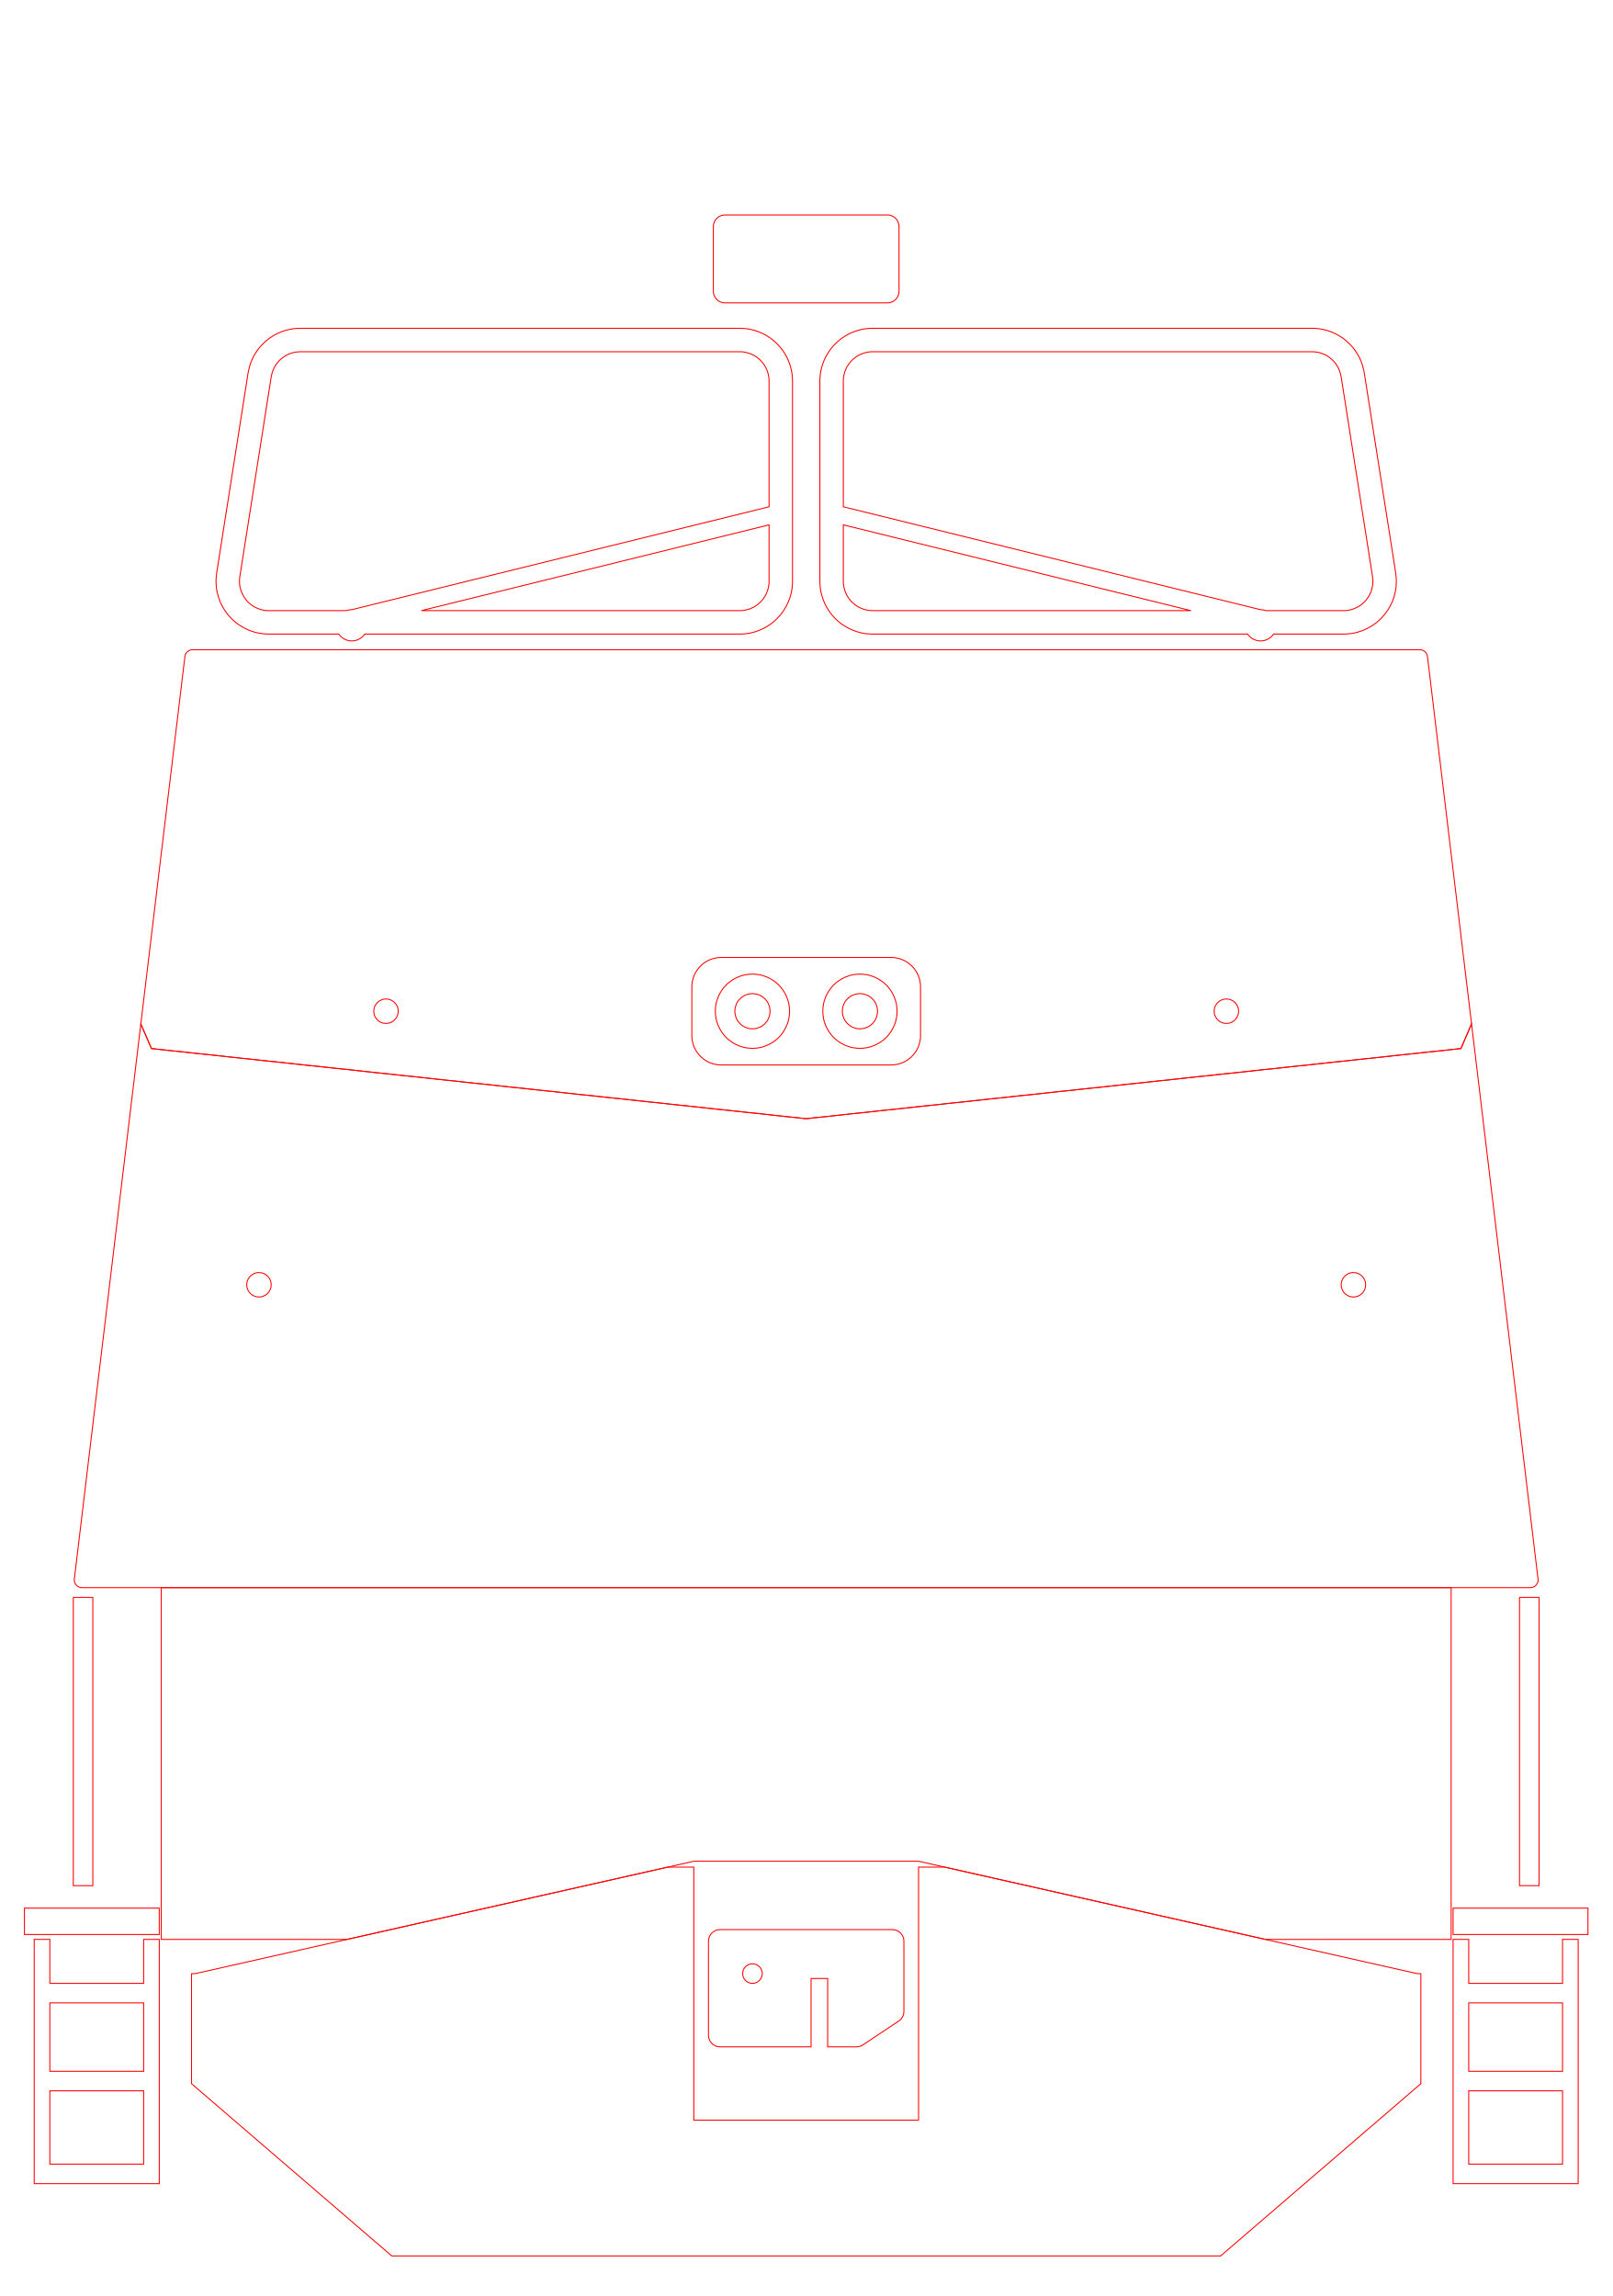
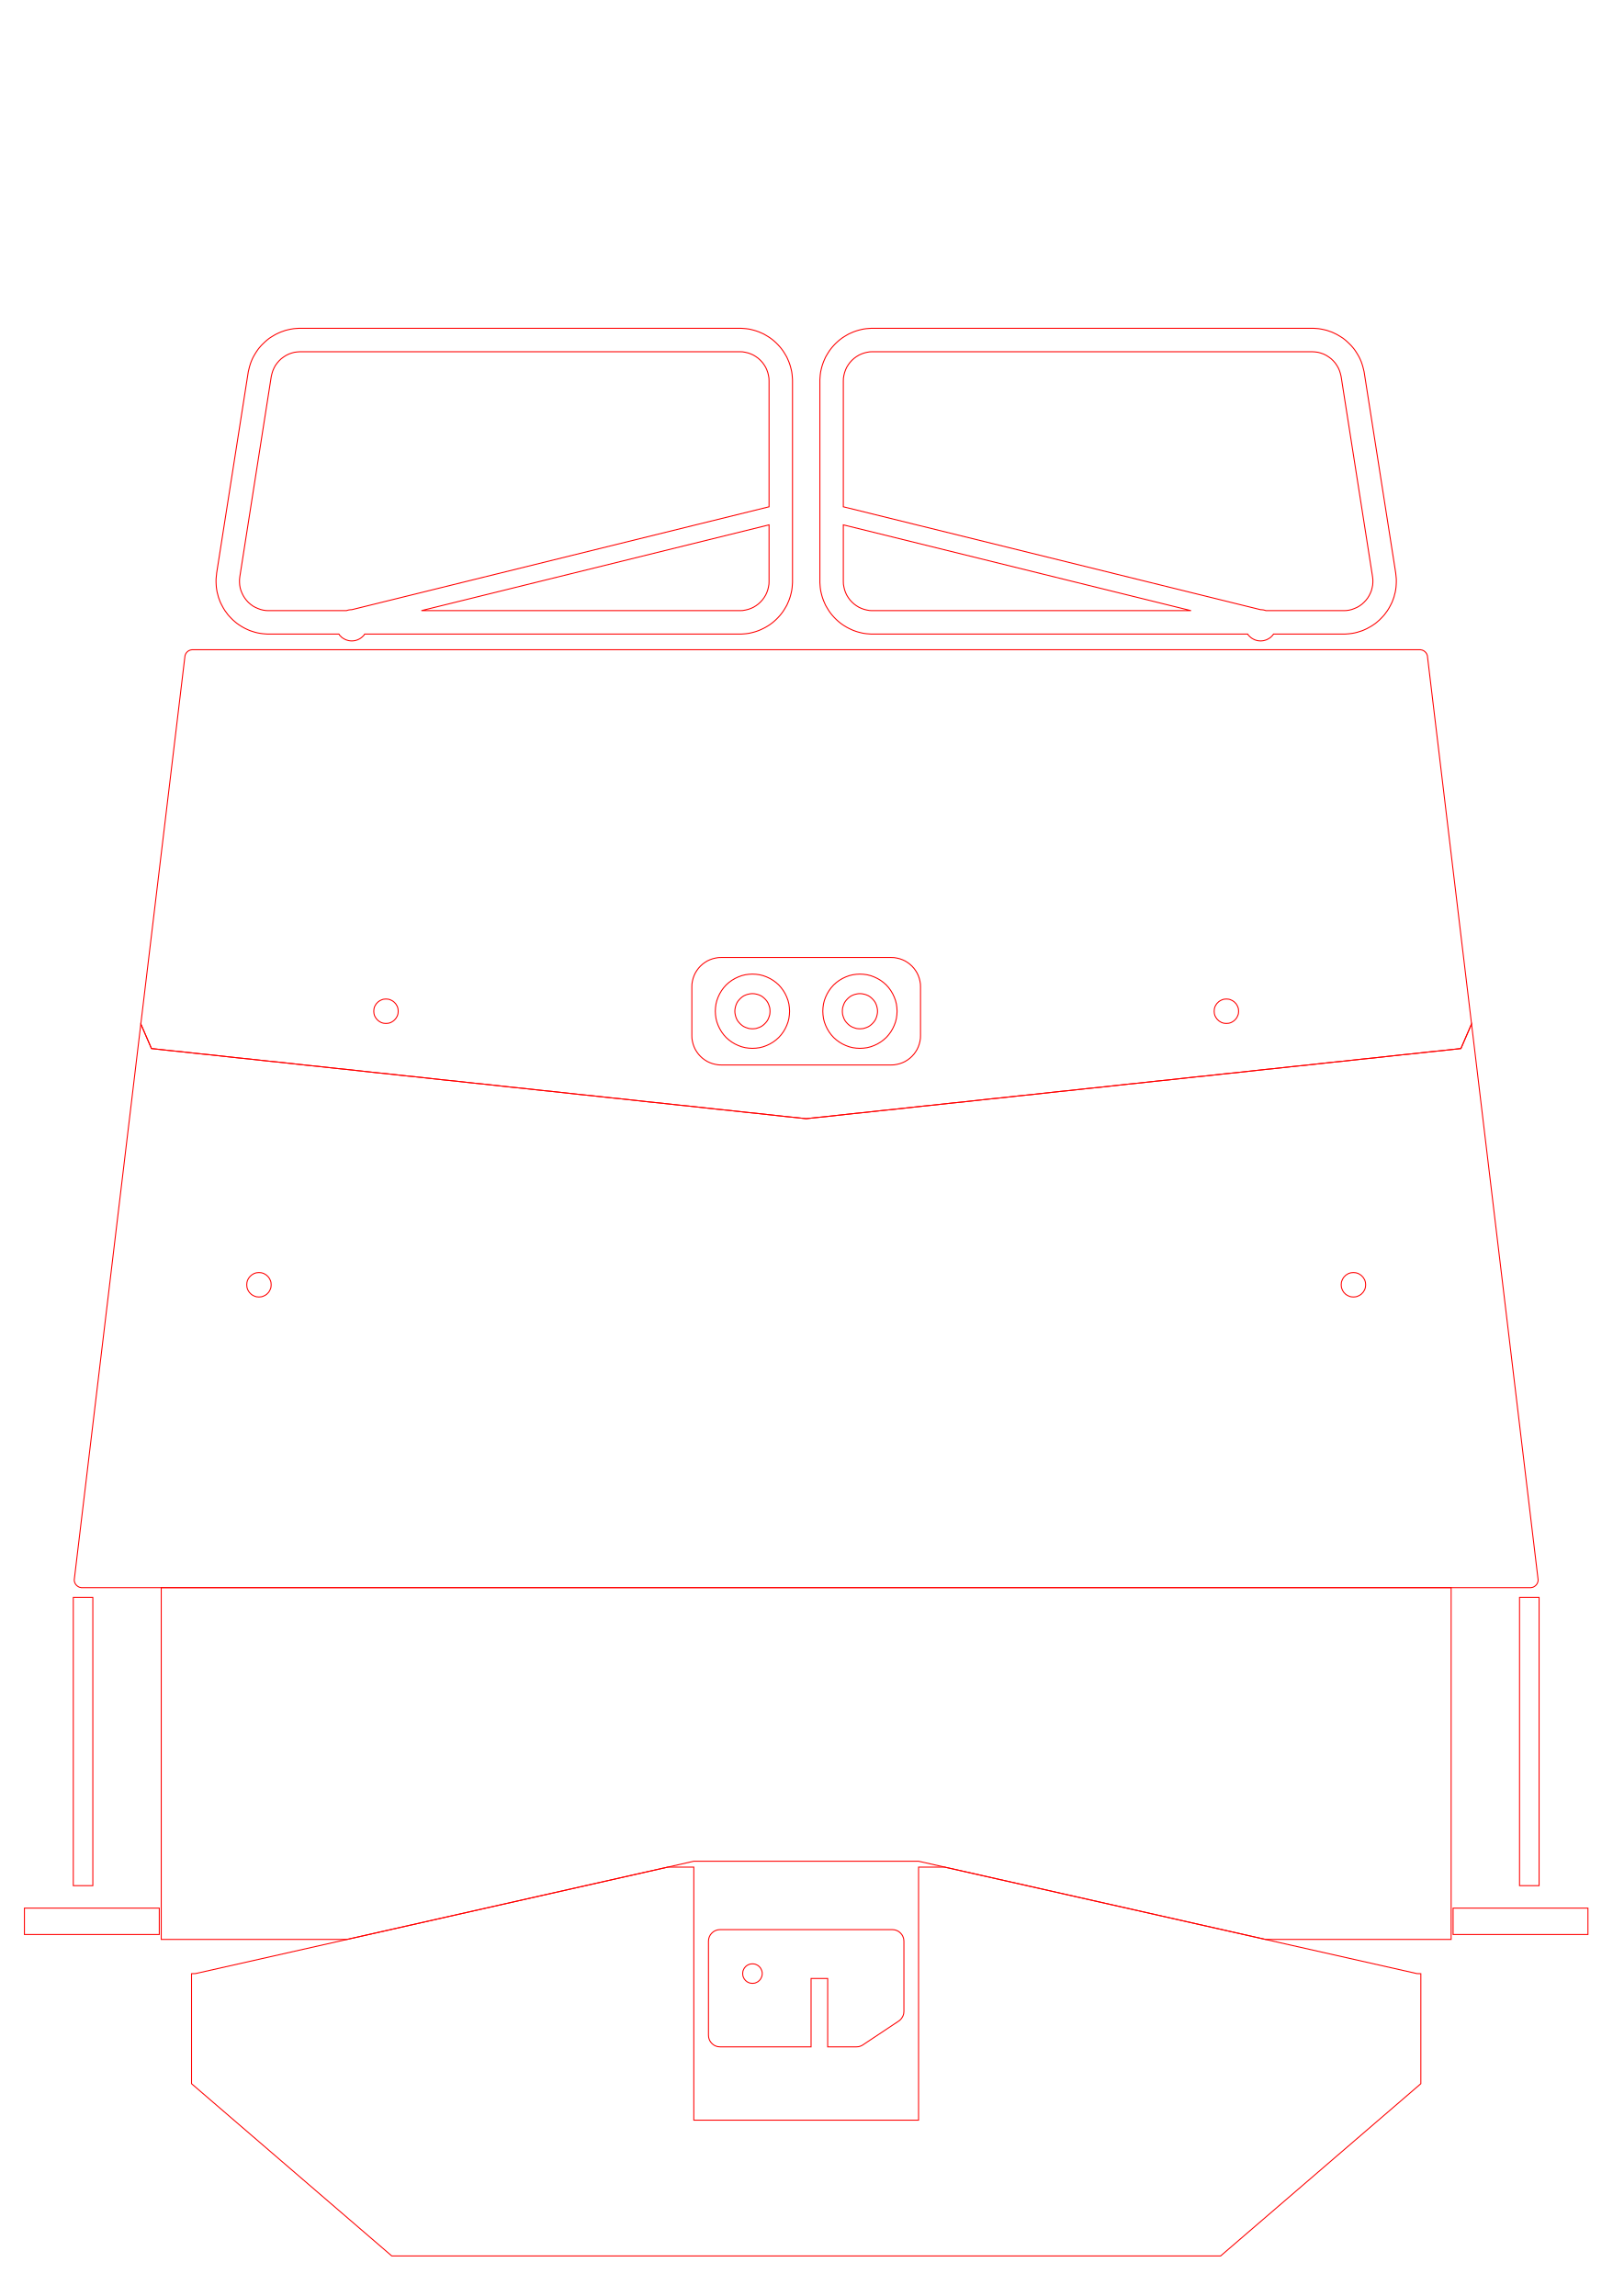
<svg xmlns="http://www.w3.org/2000/svg" width="16.500in" height="23.500in" viewBox="0 0 16.500 23.500">
  <path d="M15.74,16.176 L15.739,16.184 L15.737,16.192 L15.734,16.2 L15.731,16.207 L15.727,16.214 L15.722,16.22 L15.717,16.226 L15.711,16.231 L15.705,16.236 L15.698,16.24 L15.691,16.244 L15.683,16.247 L15.676,16.248 L15.668,16.25 L15.66,16.25 L0.84,16.25 L0.832,16.25 L0.824,16.248 L0.817,16.247 L0.809,16.244 L0.802,16.24 L0.795,16.236 L0.789,16.231 L0.783,16.226 L0.778,16.22 L0.773,16.214 L0.769,16.207 L0.766,16.2 L0.763,16.192 L0.761,16.184 L0.76,16.176 L0.76,16.168 L0.761,16.16 L1.441,10.481 L1.45,10.501 L1.55,10.732 L1.65,10.743 L1.75,10.754 L1.85,10.764 L1.95,10.775 L2.05,10.786 L2.15,10.796 L2.25,10.807 L2.35,10.818 L2.45,10.829 L2.55,10.839 L2.65,10.85 L2.75,10.861 L2.85,10.871 L2.95,10.882 L3.05,10.893 L3.15,10.904 L3.25,10.914 L3.35,10.925 L3.45,10.936 L3.55,10.946 L3.65,10.957 L3.75,10.968 L3.85,10.979 L3.95,10.989 L4.05,11 L4.15,11.011 L4.25,11.021 L4.35,11.032 L4.45,11.043 L4.55,11.054 L4.65,11.064 L4.75,11.075 L4.85,11.086 L4.95,11.096 L5.05,11.107 L5.15,11.118 L5.25,11.129 L5.35,11.139 L5.45,11.15 L5.55,11.161 L5.65,11.171 L5.75,11.182 L5.85,11.193 L5.95,11.204 L6.05,11.214 L6.15,11.225 L6.25,11.236 L6.35,11.246 L6.45,11.257 L6.55,11.268 L6.65,11.279 L6.75,11.289 L6.85,11.3 L6.95,11.311 L7.05,11.321 L7.15,11.332 L7.25,11.343 L7.35,11.354 L7.45,11.364 L7.55,11.375 L7.65,11.386 L7.75,11.396 L7.85,11.407 L7.95,11.418 L8.05,11.429 L8.15,11.439 L8.25,11.45 L8.35,11.439 L8.45,11.429 L8.55,11.418 L8.65,11.407 L8.75,11.396 L8.85,11.386 L8.95,11.375 L9.05,11.364 L9.15,11.354 L9.25,11.343 L9.35,11.332 L9.45,11.321 L9.55,11.311 L9.65,11.3 L9.75,11.289 L9.85,11.279 L9.95,11.268 L10.05,11.257 L10.15,11.246 L10.25,11.236 L10.35,11.225 L10.45,11.214 L10.55,11.204 L10.65,11.193 L10.75,11.182 L10.85,11.171 L10.95,11.161 L11.05,11.15 L11.15,11.139 L11.25,11.129 L11.35,11.118 L11.45,11.107 L11.55,11.096 L11.65,11.086 L11.75,11.075 L11.85,11.064 L11.95,11.054 L12.05,11.043 L12.15,11.032 L12.25,11.021 L12.35,11.011 L12.45,11 L12.55,10.989 L12.65,10.979 L12.75,10.968 L12.85,10.957 L12.95,10.946 L13.05,10.936 L13.15,10.925 L13.25,10.914 L13.35,10.904 L13.45,10.893 L13.55,10.882 L13.65,10.871 L13.75,10.861 L13.85,10.85 L13.95,10.839 L14.05,10.829 L14.15,10.818 L14.25,10.807 L14.35,10.796 L14.45,10.786 L14.55,10.775 L14.65,10.764 L14.75,10.754 L14.85,10.743 L14.95,10.732 L15.05,10.501 L15.059,10.481 L15.739,16.16 L15.74,16.168 Z M2.775,13.15 L2.774,13.138 L2.773,13.126 L2.77,13.114 L2.765,13.102 L2.76,13.091 L2.754,13.081 L2.747,13.071 L2.738,13.062 L2.729,13.053 L2.719,13.046 L2.709,13.04 L2.698,13.034 L2.686,13.03 L2.674,13.027 L2.662,13.026 L2.65,13.025 L2.638,13.026 L2.626,13.027 L2.614,13.03 L2.602,13.034 L2.591,13.04 L2.581,13.046 L2.571,13.053 L2.562,13.062 L2.553,13.071 L2.546,13.081 L2.54,13.091 L2.534,13.102 L2.53,13.114 L2.527,13.126 L2.526,13.138 L2.525,13.15 L2.526,13.162 L2.527,13.174 L2.53,13.186 L2.534,13.198 L2.54,13.209 L2.546,13.219 L2.553,13.229 L2.562,13.238 L2.571,13.247 L2.581,13.254 L2.591,13.26 L2.602,13.265 L2.614,13.27 L2.626,13.273 L2.638,13.274 L2.65,13.275 L2.662,13.274 L2.674,13.273 L2.686,13.27 L2.698,13.265 L2.709,13.26 L2.719,13.254 L2.729,13.247 L2.738,13.238 L2.747,13.229 L2.754,13.219 L2.76,13.209 L2.765,13.198 L2.77,13.186 L2.773,13.174 L2.774,13.162 Z M13.974,13.162 L13.975,13.15 L13.974,13.138 L13.973,13.126 L13.97,13.114 L13.966,13.102 L13.96,13.091 L13.954,13.081 L13.947,13.071 L13.938,13.062 L13.929,13.053 L13.919,13.046 L13.909,13.04 L13.898,13.034 L13.886,13.03 L13.874,13.027 L13.862,13.026 L13.85,13.025 L13.838,13.026 L13.826,13.027 L13.814,13.03 L13.802,13.034 L13.791,13.04 L13.781,13.046 L13.771,13.053 L13.762,13.062 L13.753,13.071 L13.746,13.081 L13.74,13.091 L13.735,13.102 L13.73,13.114 L13.727,13.126 L13.726,13.138 L13.725,13.15 L13.726,13.162 L13.727,13.174 L13.73,13.186 L13.735,13.198 L13.74,13.209 L13.746,13.219 L13.753,13.229 L13.762,13.238 L13.771,13.247 L13.781,13.254 L13.791,13.26 L13.802,13.265 L13.814,13.27 L13.826,13.273 L13.838,13.274 L13.85,13.275 L13.862,13.274 L13.874,13.273 L13.886,13.27 L13.898,13.265 L13.909,13.26 L13.919,13.254 L13.929,13.247 L13.938,13.238 L13.947,13.229 L13.954,13.219 L13.96,13.209 L13.966,13.198 L13.97,13.186 L13.973,13.174 Z" fill="none" stroke="#FF0000" stroke-width="0.01" />
  <path d="M1.893,6.713 L1.895,6.705 L1.898,6.698 L1.901,6.691 L1.905,6.685 L1.91,6.678 L1.915,6.673 L1.921,6.668 L1.927,6.663 L1.934,6.659 L1.941,6.656 L1.948,6.653 L1.956,6.652 L1.963,6.65 L1.971,6.65 L14.529,6.65 L14.537,6.65 L14.544,6.652 L14.552,6.653 L14.559,6.656 L14.566,6.659 L14.573,6.663 L14.579,6.668 L14.585,6.673 L14.59,6.678 L14.595,6.685 L14.599,6.691 L14.602,6.698 L14.605,6.705 L14.607,6.713 L14.608,6.721 L15.059,10.481 L15.05,10.501 L14.95,10.732 L14.85,10.743 L14.75,10.754 L14.65,10.764 L14.55,10.775 L14.45,10.786 L14.35,10.796 L14.25,10.807 L14.15,10.818 L14.05,10.829 L13.95,10.839 L13.85,10.85 L13.75,10.861 L13.65,10.871 L13.55,10.882 L13.45,10.893 L13.35,10.904 L13.25,10.914 L13.15,10.925 L13.05,10.936 L12.95,10.946 L12.85,10.957 L12.75,10.968 L12.65,10.979 L12.55,10.989 L12.45,11 L12.35,11.011 L12.25,11.021 L12.15,11.032 L12.05,11.043 L11.95,11.054 L11.85,11.064 L11.75,11.075 L11.65,11.086 L11.55,11.096 L11.45,11.107 L11.35,11.118 L11.25,11.129 L11.15,11.139 L11.05,11.15 L10.95,11.161 L10.85,11.171 L10.75,11.182 L10.65,11.193 L10.55,11.204 L10.45,11.214 L10.35,11.225 L10.25,11.236 L10.15,11.246 L10.05,11.257 L9.95,11.268 L9.85,11.279 L9.75,11.289 L9.65,11.3 L9.55,11.311 L9.45,11.321 L9.35,11.332 L9.25,11.343 L9.15,11.354 L9.05,11.364 L8.95,11.375 L8.85,11.386 L8.75,11.396 L8.65,11.407 L8.55,11.418 L8.45,11.429 L8.35,11.439 L8.25,11.45 L8.15,11.439 L8.05,11.429 L7.95,11.418 L7.85,11.407 L7.75,11.396 L7.65,11.386 L7.55,11.375 L7.45,11.364 L7.35,11.354 L7.25,11.343 L7.15,11.332 L7.05,11.321 L6.95,11.311 L6.85,11.3 L6.75,11.289 L6.65,11.279 L6.55,11.268 L6.45,11.257 L6.35,11.246 L6.25,11.236 L6.15,11.225 L6.05,11.214 L5.95,11.204 L5.85,11.193 L5.75,11.182 L5.65,11.171 L5.55,11.161 L5.45,11.15 L5.35,11.139 L5.25,11.129 L5.15,11.118 L5.05,11.107 L4.95,11.096 L4.85,11.086 L4.75,11.075 L4.65,11.064 L4.55,11.054 L4.45,11.043 L4.35,11.032 L4.25,11.021 L4.15,11.011 L4.05,11 L3.95,10.989 L3.85,10.979 L3.75,10.968 L3.65,10.957 L3.55,10.946 L3.45,10.936 L3.35,10.925 L3.25,10.914 L3.15,10.904 L3.05,10.893 L2.95,10.882 L2.85,10.871 L2.75,10.861 L2.65,10.85 L2.55,10.839 L2.45,10.829 L2.35,10.818 L2.25,10.807 L2.15,10.796 L2.05,10.786 L1.95,10.775 L1.85,10.764 L1.75,10.754 L1.65,10.743 L1.55,10.732 L1.45,10.501 L1.441,10.481 L1.892,6.721 Z M4.075,10.35 L4.074,10.338 L4.073,10.326 L4.07,10.314 L4.066,10.302 L4.06,10.291 L4.054,10.281 L4.047,10.271 L4.038,10.262 L4.029,10.253 L4.019,10.246 L4.009,10.24 L3.998,10.235 L3.986,10.23 L3.974,10.227 L3.962,10.226 L3.95,10.225 L3.938,10.226 L3.926,10.227 L3.914,10.23 L3.902,10.235 L3.891,10.24 L3.881,10.246 L3.871,10.253 L3.862,10.262 L3.853,10.271 L3.846,10.281 L3.84,10.291 L3.834,10.302 L3.83,10.314 L3.827,10.326 L3.826,10.338 L3.825,10.35 L3.826,10.362 L3.827,10.374 L3.83,10.386 L3.834,10.398 L3.84,10.409 L3.846,10.419 L3.853,10.429 L3.862,10.438 L3.871,10.447 L3.881,10.454 L3.891,10.46 L3.902,10.466 L3.914,10.47 L3.926,10.473 L3.938,10.474 L3.95,10.475 L3.962,10.474 L3.974,10.473 L3.986,10.47 L3.998,10.466 L4.009,10.46 L4.019,10.454 L4.029,10.447 L4.038,10.438 L4.047,10.429 L4.054,10.419 L4.06,10.409 L4.066,10.398 L4.07,10.386 L4.073,10.374 L4.074,10.362 Z M12.675,10.35 L12.674,10.338 L12.673,10.326 L12.67,10.314 L12.665,10.302 L12.66,10.291 L12.654,10.281 L12.647,10.271 L12.638,10.262 L12.629,10.253 L12.619,10.246 L12.609,10.24 L12.598,10.235 L12.586,10.23 L12.574,10.227 L12.562,10.226 L12.55,10.225 L12.538,10.226 L12.526,10.227 L12.514,10.23 L12.502,10.235 L12.491,10.24 L12.481,10.246 L12.471,10.253 L12.462,10.262 L12.453,10.271 L12.446,10.281 L12.44,10.291 L12.434,10.302 L12.43,10.314 L12.427,10.326 L12.426,10.338 L12.425,10.35 L12.426,10.362 L12.427,10.374 L12.43,10.386 L12.434,10.398 L12.44,10.409 L12.446,10.419 L12.453,10.429 L12.462,10.438 L12.471,10.447 L12.481,10.454 L12.491,10.46 L12.502,10.466 L12.514,10.47 L12.526,10.473 L12.538,10.474 L12.55,10.475 L12.562,10.474 L12.574,10.473 L12.586,10.47 L12.598,10.466 L12.609,10.46 L12.619,10.454 L12.629,10.447 L12.638,10.438 L12.647,10.429 L12.654,10.419 L12.66,10.409 L12.665,10.398 L12.67,10.386 L12.673,10.374 L12.674,10.362 Z M9.42,10.1 L9.419,10.071 L9.414,10.041 L9.407,10.013 L9.397,9.985 L9.385,9.959 L9.369,9.933 L9.352,9.91 L9.332,9.888 L9.31,9.868 L9.287,9.851 L9.261,9.835 L9.235,9.823 L9.207,9.813 L9.178,9.806 L9.149,9.801 L9.12,9.8 L7.38,9.8 L7.351,9.801 L7.322,9.806 L7.293,9.813 L7.265,9.823 L7.239,9.835 L7.213,9.851 L7.19,9.868 L7.168,9.888 L7.148,9.91 L7.131,9.933 L7.115,9.959 L7.103,9.985 L7.093,10.013 L7.086,10.041 L7.081,10.071 L7.08,10.1 L7.08,10.6 L7.081,10.629 L7.086,10.659 L7.093,10.687 L7.103,10.715 L7.115,10.741 L7.131,10.767 L7.148,10.79 L7.168,10.812 L7.19,10.832 L7.213,10.849 L7.239,10.865 L7.265,10.877 L7.293,10.887 L7.322,10.894 L7.351,10.899 L7.38,10.9 L9.12,10.9 L9.149,10.899 L9.178,10.894 L9.207,10.887 L9.235,10.877 L9.261,10.865 L9.287,10.849 L9.31,10.832 L9.332,10.812 L9.352,10.79 L9.369,10.767 L9.385,10.741 L9.397,10.715 L9.407,10.687 L9.414,10.659 L9.419,10.629 L9.42,10.6 Z" fill="none" stroke="#FF0000" stroke-width="0.01" />
  <path d="M8.073,10.424 L8.064,10.46 L8.051,10.495 L8.035,10.529 L8.016,10.561 L7.994,10.591 L7.969,10.619 L7.941,10.644 L7.911,10.666 L7.879,10.685 L7.845,10.701 L7.81,10.714 L7.774,10.723 L7.737,10.728 L7.7,10.73 L7.663,10.728 L7.626,10.723 L7.59,10.714 L7.555,10.701 L7.521,10.685 L7.489,10.666 L7.459,10.644 L7.431,10.619 L7.406,10.591 L7.384,10.561 L7.365,10.529 L7.349,10.495 L7.336,10.46 L7.327,10.424 L7.322,10.387 L7.32,10.35 L7.322,10.313 L7.327,10.276 L7.336,10.24 L7.349,10.205 L7.365,10.171 L7.384,10.139 L7.406,10.109 L7.431,10.081 L7.459,10.056 L7.489,10.034 L7.521,10.015 L7.555,9.999 L7.59,9.986 L7.626,9.977 L7.663,9.972 L7.7,9.97 L7.737,9.972 L7.774,9.977 L7.81,9.986 L7.845,9.999 L7.879,10.015 L7.911,10.034 L7.941,10.056 L7.969,10.081 L7.994,10.109 L8.016,10.139 L8.035,10.171 L8.051,10.205 L8.064,10.24 L8.073,10.276 L8.078,10.313 L8.08,10.35 L8.078,10.387 Z M7.877,10.315 L7.872,10.298 L7.866,10.281 L7.859,10.265 L7.85,10.25 L7.839,10.236 L7.827,10.223 L7.814,10.211 L7.8,10.2 L7.785,10.191 L7.769,10.184 L7.752,10.178 L7.735,10.174 L7.718,10.171 L7.7,10.17 L7.682,10.171 L7.665,10.174 L7.648,10.178 L7.631,10.184 L7.615,10.191 L7.6,10.2 L7.586,10.211 L7.573,10.223 L7.561,10.236 L7.55,10.25 L7.541,10.265 L7.534,10.281 L7.528,10.298 L7.524,10.315 L7.521,10.332 L7.52,10.35 L7.521,10.368 L7.524,10.385 L7.528,10.402 L7.534,10.419 L7.541,10.435 L7.55,10.45 L7.561,10.464 L7.573,10.477 L7.586,10.489 L7.6,10.5 L7.615,10.509 L7.631,10.516 L7.648,10.522 L7.665,10.527 L7.682,10.529 L7.7,10.53 L7.718,10.529 L7.735,10.527 L7.752,10.522 L7.769,10.516 L7.785,10.509 L7.8,10.5 L7.814,10.489 L7.827,10.477 L7.839,10.464 L7.85,10.45 L7.859,10.435 L7.866,10.419 L7.872,10.402 L7.877,10.385 L7.879,10.368 L7.88,10.35 L7.879,10.332 Z M9.173,10.424 L9.164,10.46 L9.151,10.495 L9.135,10.529 L9.116,10.561 L9.094,10.591 L9.069,10.619 L9.041,10.644 L9.011,10.666 L8.979,10.685 L8.945,10.701 L8.91,10.714 L8.874,10.723 L8.837,10.728 L8.8,10.73 L8.763,10.728 L8.726,10.723 L8.69,10.714 L8.655,10.701 L8.621,10.685 L8.589,10.666 L8.559,10.644 L8.531,10.619 L8.506,10.591 L8.484,10.561 L8.465,10.529 L8.449,10.495 L8.436,10.46 L8.427,10.424 L8.422,10.387 L8.42,10.35 L8.422,10.313 L8.427,10.276 L8.436,10.24 L8.449,10.205 L8.465,10.171 L8.484,10.139 L8.506,10.109 L8.531,10.081 L8.559,10.056 L8.589,10.034 L8.621,10.015 L8.655,9.999 L8.69,9.986 L8.726,9.977 L8.763,9.972 L8.8,9.97 L8.837,9.972 L8.874,9.977 L8.91,9.986 L8.945,9.999 L8.979,10.015 L9.011,10.034 L9.041,10.056 L9.069,10.081 L9.094,10.109 L9.116,10.139 L9.135,10.171 L9.151,10.205 L9.164,10.24 L9.173,10.276 L9.178,10.313 L9.18,10.35 L9.178,10.387 Z M8.976,10.315 L8.972,10.298 L8.966,10.281 L8.959,10.265 L8.95,10.25 L8.939,10.236 L8.927,10.223 L8.914,10.211 L8.9,10.2 L8.885,10.191 L8.869,10.184 L8.852,10.178 L8.835,10.174 L8.818,10.171 L8.8,10.17 L8.782,10.171 L8.765,10.174 L8.748,10.178 L8.731,10.184 L8.715,10.191 L8.7,10.2 L8.686,10.211 L8.673,10.223 L8.661,10.236 L8.65,10.25 L8.641,10.265 L8.634,10.281 L8.628,10.298 L8.623,10.315 L8.621,10.332 L8.62,10.35 L8.621,10.368 L8.623,10.385 L8.628,10.402 L8.634,10.419 L8.641,10.435 L8.65,10.45 L8.661,10.464 L8.673,10.477 L8.686,10.489 L8.7,10.5 L8.715,10.509 L8.731,10.516 L8.748,10.522 L8.765,10.527 L8.782,10.529 L8.8,10.53 L8.818,10.529 L8.835,10.527 L8.852,10.522 L8.869,10.516 L8.885,10.509 L8.9,10.5 L8.914,10.489 L8.927,10.477 L8.939,10.464 L8.95,10.45 L8.959,10.435 L8.966,10.419 L8.972,10.402 L8.976,10.385 L8.979,10.368 L8.98,10.35 L8.979,10.332 Z" fill="none" stroke="#FF0000" stroke-width="0.01" />
  <path d="M7.347,20.948 L7.335,20.945 L7.324,20.941 L7.313,20.936 L7.303,20.93 L7.294,20.923 L7.285,20.915 L7.277,20.906 L7.27,20.897 L7.264,20.887 L7.259,20.876 L7.255,20.865 L7.252,20.853 L7.251,20.842 L7.25,20.83 L7.25,19.87 L7.251,19.858 L7.252,19.847 L7.255,19.835 L7.259,19.824 L7.264,19.813 L7.27,19.803 L7.277,19.794 L7.285,19.785 L7.294,19.777 L7.303,19.77 L7.313,19.764 L7.324,19.759 L7.335,19.755 L7.347,19.752 L7.358,19.751 L7.37,19.75 L9.13,19.75 L9.142,19.751 L9.153,19.752 L9.165,19.755 L9.176,19.759 L9.187,19.764 L9.197,19.77 L9.206,19.777 L9.215,19.785 L9.223,19.794 L9.23,19.803 L9.236,19.813 L9.241,19.824 L9.245,19.835 L9.248,19.847 L9.249,19.858 L9.25,19.87 L9.25,20.586 L9.249,20.598 L9.248,20.609 L9.245,20.621 L9.241,20.632 L9.236,20.642 L9.23,20.652 L9.223,20.662 L9.215,20.671 L9.206,20.679 L9.197,20.686 L8.83,20.93 L8.82,20.936 L8.809,20.941 L8.798,20.945 L8.787,20.948 L8.775,20.949 L8.764,20.95 L8.47,20.95 L8.47,20.25 L8.3,20.25 L8.3,20.95 L7.37,20.95 L7.358,20.949 Z M7.8,20.19 L7.798,20.18 L7.796,20.171 L7.792,20.162 L7.788,20.153 L7.783,20.144 L7.777,20.137 L7.771,20.129 L7.763,20.123 L7.756,20.117 L7.747,20.112 L7.738,20.108 L7.729,20.104 L7.72,20.102 L7.71,20.101 L7.7,20.1 L7.69,20.101 L7.681,20.102 L7.671,20.104 L7.662,20.108 L7.653,20.112 L7.644,20.117 L7.637,20.123 L7.629,20.129 L7.623,20.137 L7.617,20.144 L7.612,20.153 L7.608,20.162 L7.604,20.171 L7.602,20.18 L7.601,20.19 L7.6,20.2 L7.601,20.21 L7.602,20.22 L7.604,20.229 L7.608,20.238 L7.612,20.247 L7.617,20.256 L7.623,20.263 L7.629,20.271 L7.637,20.277 L7.644,20.283 L7.653,20.288 L7.662,20.292 L7.671,20.296 L7.681,20.298 L7.69,20.299 L7.7,20.3 L7.71,20.299 L7.72,20.298 L7.729,20.296 L7.738,20.292 L7.747,20.288 L7.756,20.283 L7.763,20.277 L7.771,20.271 L7.777,20.263 L7.783,20.256 L7.788,20.247 L7.792,20.238 L7.796,20.229 L7.798,20.22 L7.8,20.21 L7.8,20.2 Z" fill="none" stroke="#FF0000" stroke-width="0.01" />
  <path d="M1.65,16.25 L14.85,16.25 L14.85,19.85 L12.948,19.85 L9.4,19.05 L8.25,19.05 L7.1,19.05 L3.552,19.85 L1.65,19.85 Z" fill="none" stroke="#FF0000" stroke-width="0.01" />
  <path d="M8.836,6.482 L8.813,6.477 L8.785,6.47 L8.762,6.463 L8.734,6.453 L8.713,6.444 L8.686,6.431 L8.665,6.42 L8.64,6.405 L8.62,6.392 L8.597,6.375 L8.579,6.36 L8.557,6.34 L8.54,6.323 L8.52,6.301 L8.505,6.283 L8.488,6.26 L8.475,6.24 L8.46,6.215 L8.448,6.194 L8.436,6.167 L8.427,6.146 L8.417,6.118 L8.41,6.095 L8.403,6.067 L8.398,6.044 L8.394,6.015 L8.392,5.991 L8.39,5.962 L8.39,5.95 L8.39,3.9 L8.39,3.888 L8.392,3.859 L8.394,3.835 L8.398,3.806 L8.403,3.783 L8.41,3.755 L8.417,3.732 L8.427,3.704 L8.436,3.683 L8.448,3.656 L8.46,3.635 L8.475,3.61 L8.488,3.59 L8.505,3.567 L8.52,3.549 L8.54,3.527 L8.557,3.51 L8.579,3.49 L8.597,3.475 L8.62,3.458 L8.64,3.445 L8.665,3.43 L8.686,3.418 L8.713,3.406 L8.734,3.397 L8.762,3.387 L8.785,3.38 L8.813,3.373 L8.836,3.368 L8.865,3.364 L8.889,3.362 L8.918,3.36 L8.93,3.36 L13.427,3.36 L13.44,3.36 L13.47,3.362 L13.494,3.364 L13.524,3.369 L13.548,3.374 L13.577,3.381 L13.6,3.389 L13.629,3.399 L13.651,3.409 L13.678,3.422 L13.699,3.434 L13.725,3.45 L13.745,3.463 L13.769,3.482 L13.787,3.498 L13.809,3.519 L13.826,3.536 L13.846,3.559 L13.861,3.578 L13.878,3.603 L13.891,3.624 L13.906,3.65 L13.917,3.672 L13.929,3.7 L13.937,3.722 L13.946,3.751 L13.952,3.775 L13.959,3.804 L13.961,3.816 L14.283,5.866 L14.284,5.878 L14.287,5.906 L14.289,5.929 L14.289,5.958 L14.288,5.981 L14.286,6.01 L14.283,6.032 L14.278,6.061 L14.272,6.083 L14.265,6.111 L14.257,6.133 L14.247,6.16 L14.237,6.181 L14.224,6.206 L14.213,6.226 L14.198,6.25 L14.184,6.269 L14.167,6.292 L14.152,6.309 L14.132,6.33 L14.116,6.346 L14.094,6.365 L14.076,6.38 L14.053,6.396 L14.033,6.409 L14.008,6.423 L13.988,6.434 L13.962,6.446 L13.941,6.455 L13.913,6.464 L13.891,6.471 L13.863,6.478 L13.841,6.482 L13.812,6.486 L13.79,6.488 L13.761,6.49 L13.749,6.49 L13.032,6.49 L13.024,6.502 L13.013,6.513 L13.002,6.524 L12.989,6.533 L12.975,6.541 L12.961,6.548 L12.946,6.553 L12.931,6.557 L12.916,6.559 L12.9,6.56 L12.884,6.559 L12.869,6.557 L12.854,6.553 L12.839,6.548 L12.825,6.541 L12.811,6.533 L12.799,6.524 L12.787,6.513 L12.776,6.502 L12.768,6.49 L8.93,6.49 L8.918,6.49 L8.889,6.488 L8.865,6.486 Z M12.188,6.25 L8.63,5.372 L8.63,5.95 L8.631,5.979 L8.636,6.008 L8.643,6.037 L8.653,6.065 L8.665,6.091 L8.681,6.117 L8.698,6.14 L8.718,6.162 L8.74,6.182 L8.763,6.199 L8.789,6.215 L8.815,6.227 L8.843,6.237 L8.871,6.244 L8.901,6.249 L8.93,6.25 Z M13.749,6.25 L13.778,6.249 L13.806,6.245 L13.834,6.238 L13.861,6.228 L13.888,6.216 L13.912,6.202 L13.936,6.185 L13.957,6.166 L13.977,6.145 L13.995,6.122 L14.01,6.098 L14.023,6.072 L14.034,6.045 L14.041,6.018 L14.047,5.989 L14.049,5.961 L14.049,5.932 L14.046,5.904 L13.724,3.853 L13.717,3.824 L13.708,3.795 L13.696,3.767 L13.681,3.741 L13.664,3.716 L13.644,3.693 L13.622,3.672 L13.598,3.654 L13.573,3.638 L13.545,3.624 L13.517,3.614 L13.488,3.606 L13.458,3.602 L13.427,3.6 L8.93,3.6 L8.901,3.601 L8.871,3.606 L8.843,3.613 L8.815,3.623 L8.789,3.635 L8.763,3.651 L8.74,3.668 L8.718,3.688 L8.698,3.71 L8.681,3.733 L8.665,3.759 L8.653,3.785 L8.643,3.813 L8.636,3.841 L8.631,3.871 L8.63,3.9 L8.63,5.187 L12.899,6.24 L12.9,6.24 L12.916,6.241 L12.931,6.243 L12.946,6.247 L12.955,6.25 Z M2.711,6.488 L2.688,6.486 L2.659,6.482 L2.637,6.478 L2.609,6.471 L2.587,6.464 L2.559,6.455 L2.538,6.446 L2.512,6.434 L2.491,6.423 L2.467,6.409 L2.447,6.396 L2.424,6.38 L2.406,6.365 L2.384,6.346 L2.368,6.33 L2.348,6.309 L2.333,6.292 L2.316,6.269 L2.302,6.25 L2.287,6.226 L2.276,6.206 L2.263,6.181 L2.253,6.16 L2.243,6.133 L2.235,6.111 L2.228,6.083 L2.222,6.061 L2.217,6.032 L2.214,6.01 L2.212,5.981 L2.211,5.958 L2.211,5.929 L2.213,5.906 L2.216,5.878 L2.217,5.866 L2.539,3.816 L2.541,3.804 L2.548,3.775 L2.554,3.751 L2.563,3.722 L2.571,3.7 L2.583,3.672 L2.594,3.65 L2.609,3.624 L2.622,3.603 L2.639,3.578 L2.654,3.559 L2.674,3.536 L2.691,3.519 L2.713,3.498 L2.731,3.482 L2.755,3.463 L2.775,3.45 L2.801,3.434 L2.822,3.422 L2.849,3.409 L2.872,3.399 L2.9,3.389 L2.923,3.381 L2.952,3.374 L2.976,3.369 L3.006,3.364 L3.03,3.362 L3.061,3.36 L3.073,3.36 L7.57,3.36 L7.582,3.36 L7.611,3.362 L7.635,3.364 L7.664,3.368 L7.687,3.373 L7.715,3.38 L7.738,3.387 L7.766,3.397 L7.787,3.406 L7.814,3.418 L7.835,3.43 L7.86,3.445 L7.88,3.458 L7.903,3.475 L7.921,3.49 L7.943,3.51 L7.96,3.527 L7.98,3.549 L7.995,3.567 L8.012,3.59 L8.025,3.61 L8.04,3.635 L8.052,3.656 L8.064,3.683 L8.073,3.704 L8.083,3.732 L8.09,3.755 L8.097,3.783 L8.102,3.806 L8.106,3.835 L8.108,3.859 L8.11,3.888 L8.11,3.9 L8.11,5.95 L8.11,5.962 L8.108,5.991 L8.106,6.015 L8.102,6.044 L8.097,6.067 L8.09,6.095 L8.083,6.118 L8.073,6.146 L8.064,6.167 L8.052,6.194 L8.04,6.215 L8.025,6.24 L8.012,6.26 L7.995,6.283 L7.98,6.301 L7.96,6.323 L7.943,6.34 L7.921,6.36 L7.903,6.375 L7.88,6.392 L7.86,6.405 L7.835,6.42 L7.814,6.431 L7.787,6.444 L7.766,6.453 L7.738,6.463 L7.715,6.47 L7.687,6.477 L7.664,6.482 L7.635,6.486 L7.611,6.488 L7.582,6.49 L7.57,6.49 L3.732,6.49 L3.724,6.502 L3.713,6.513 L3.701,6.524 L3.689,6.533 L3.675,6.541 L3.661,6.548 L3.646,6.553 L3.631,6.557 L3.616,6.559 L3.6,6.56 L3.584,6.559 L3.569,6.557 L3.554,6.553 L3.539,6.548 L3.525,6.541 L3.511,6.533 L3.498,6.524 L3.487,6.513 L3.476,6.502 L3.468,6.49 L2.751,6.49 L2.739,6.49 Z M7.599,6.249 L7.628,6.244 L7.657,6.237 L7.685,6.227 L7.711,6.215 L7.737,6.199 L7.76,6.182 L7.782,6.162 L7.802,6.14 L7.819,6.117 L7.835,6.091 L7.847,6.065 L7.857,6.037 L7.864,6.008 L7.869,5.979 L7.87,5.95 L7.87,5.372 L4.312,6.25 L7.57,6.25 Z M7.87,3.9 L7.869,3.871 L7.864,3.841 L7.857,3.813 L7.847,3.785 L7.835,3.759 L7.819,3.733 L7.802,3.71 L7.782,3.688 L7.76,3.668 L7.737,3.651 L7.711,3.635 L7.685,3.623 L7.657,3.613 L7.628,3.606 L7.599,3.601 L7.57,3.6 L3.073,3.6 L3.042,3.602 L3.012,3.606 L2.983,3.614 L2.955,3.624 L2.927,3.638 L2.902,3.654 L2.878,3.672 L2.856,3.693 L2.836,3.716 L2.818,3.741 L2.804,3.767 L2.792,3.795 L2.783,3.824 L2.776,3.853 L2.454,5.904 L2.451,5.932 L2.451,5.961 L2.453,5.989 L2.458,6.018 L2.466,6.045 L2.477,6.072 L2.49,6.098 L2.505,6.122 L2.523,6.145 L2.542,6.166 L2.564,6.185 L2.587,6.202 L2.612,6.216 L2.639,6.228 L2.666,6.238 L2.694,6.245 L2.722,6.249 L2.751,6.25 L3.545,6.25 L3.554,6.247 L3.569,6.243 L3.584,6.241 L3.6,6.24 L3.601,6.24 L7.87,5.187 Z" fill="none" stroke="#FF0000" stroke-width="0.01" />
-   <path d="M9.2,2.98 L9.199,2.992 L9.198,3.003 L9.195,3.015 L9.191,3.026 L9.186,3.037 L9.18,3.047 L9.173,3.056 L9.165,3.065 L9.156,3.073 L9.147,3.08 L9.137,3.086 L9.126,3.091 L9.115,3.095 L9.103,3.098 L9.092,3.099 L9.08,3.1 L7.42,3.1 L7.408,3.099 L7.397,3.098 L7.385,3.095 L7.374,3.091 L7.363,3.086 L7.353,3.08 L7.344,3.073 L7.335,3.065 L7.327,3.056 L7.32,3.047 L7.314,3.037 L7.309,3.026 L7.305,3.015 L7.302,3.003 L7.301,2.992 L7.3,2.98 L7.3,2.32 L7.301,2.308 L7.302,2.297 L7.305,2.285 L7.309,2.274 L7.314,2.263 L7.32,2.253 L7.327,2.244 L7.335,2.235 L7.344,2.227 L7.353,2.22 L7.363,2.214 L7.374,2.209 L7.385,2.205 L7.397,2.202 L7.408,2.201 L7.42,2.2 L9.08,2.2 L9.092,2.201 L9.103,2.202 L9.115,2.205 L9.126,2.209 L9.137,2.214 L9.147,2.22 L9.156,2.227 L9.165,2.235 L9.173,2.244 L9.18,2.253 L9.186,2.263 L9.191,2.274 L9.195,2.285 L9.198,2.297 L9.199,2.308 L9.2,2.32 Z" fill="none" stroke="#FF0000" stroke-width="0.01" />
  <path d="M0.75,16.35 L0.95,16.35 L0.95,19.3 L0.75,19.3 Z M15.55,19.3 L15.55,16.35 L15.75,16.35 L15.75,19.3 Z" fill="none" stroke="#FF0000" stroke-width="0.01" />
-   <path d="M1.63,22.35 L1.47,22.35 L0.51,22.35 L0.35,22.35 L0.35,22.15 L0.35,21.4 L0.35,21.2 L0.35,20.5 L0.35,20.3 L0.35,19.85 L0.51,19.85 L0.51,20.3 L1.47,20.3 L1.47,19.85 L1.63,19.85 L1.63,20.3 L1.63,20.5 L1.63,21.2 L1.63,21.4 L1.63,22.15 Z M1.47,22.15 L1.47,21.4 L0.51,21.4 L0.51,22.15 Z M1.47,21.2 L1.47,20.5 L0.51,20.5 L0.51,21.2 Z M14.87,21.4 L14.87,21.2 L14.87,20.5 L14.87,20.3 L14.87,19.85 L15.03,19.85 L15.03,20.3 L15.99,20.3 L15.99,19.85 L16.15,19.85 L16.15,20.3 L16.15,20.5 L16.15,21.2 L16.15,21.4 L16.15,22.15 L16.15,22.35 L15.99,22.35 L15.03,22.35 L14.87,22.35 L14.87,22.15 Z M15.99,21.4 L15.03,21.4 L15.03,22.15 L15.99,22.15 Z M15.99,20.5 L15.03,20.5 L15.03,21.2 L15.99,21.2 Z" fill="none" stroke="#FF0000" stroke-width="0.01" />
  <path d="M0.25,19.53 L1.63,19.53 L1.63,19.8 L0.25,19.8 Z M14.87,19.8 L14.87,19.53 L16.25,19.53 L16.25,19.8 Z" fill="none" stroke="#FF0000" stroke-width="0.01" />
  <path d="M1.96,21.327 L1.96,20.201 L2,20.2 L6.834,19.11 L7.1,19.11 L7.1,21.7 L9.4,21.7 L9.4,19.11 L9.666,19.11 L14.5,20.2 L14.54,20.201 L14.54,21.327 L12.491,23.09 L4.009,23.09 Z" fill="none" stroke="#FF0000" stroke-width="0.01" />
</svg>
